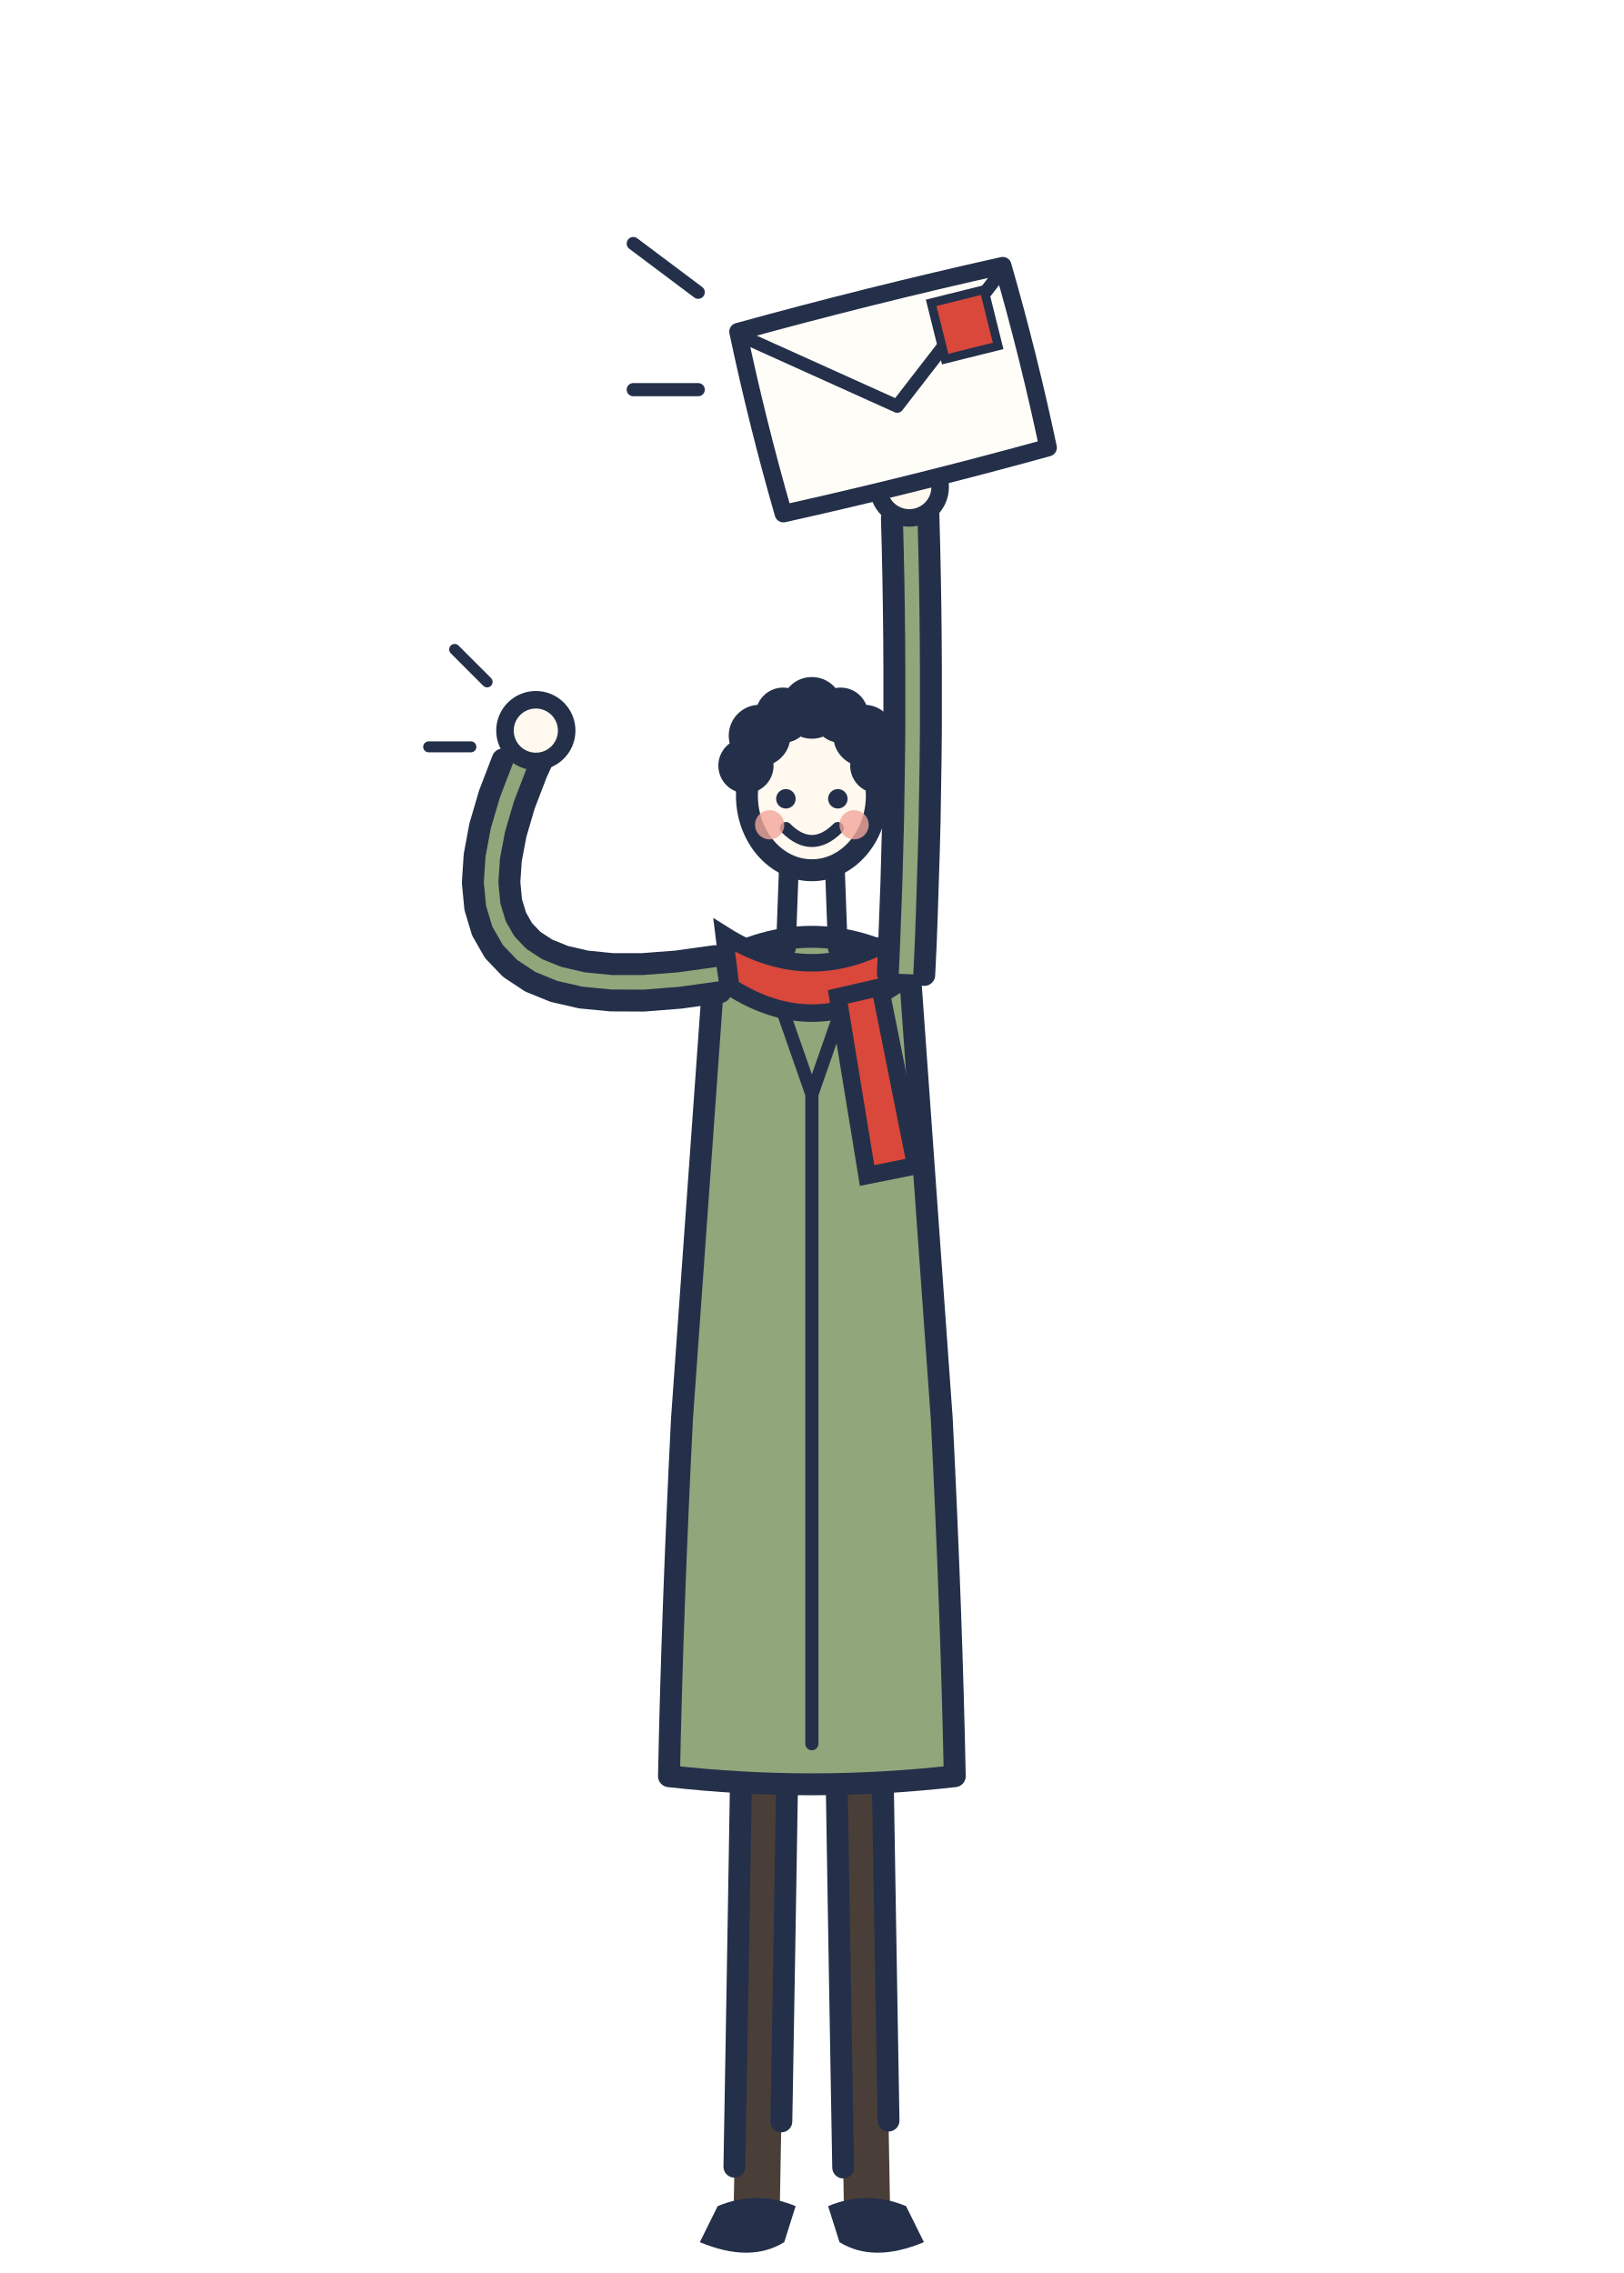
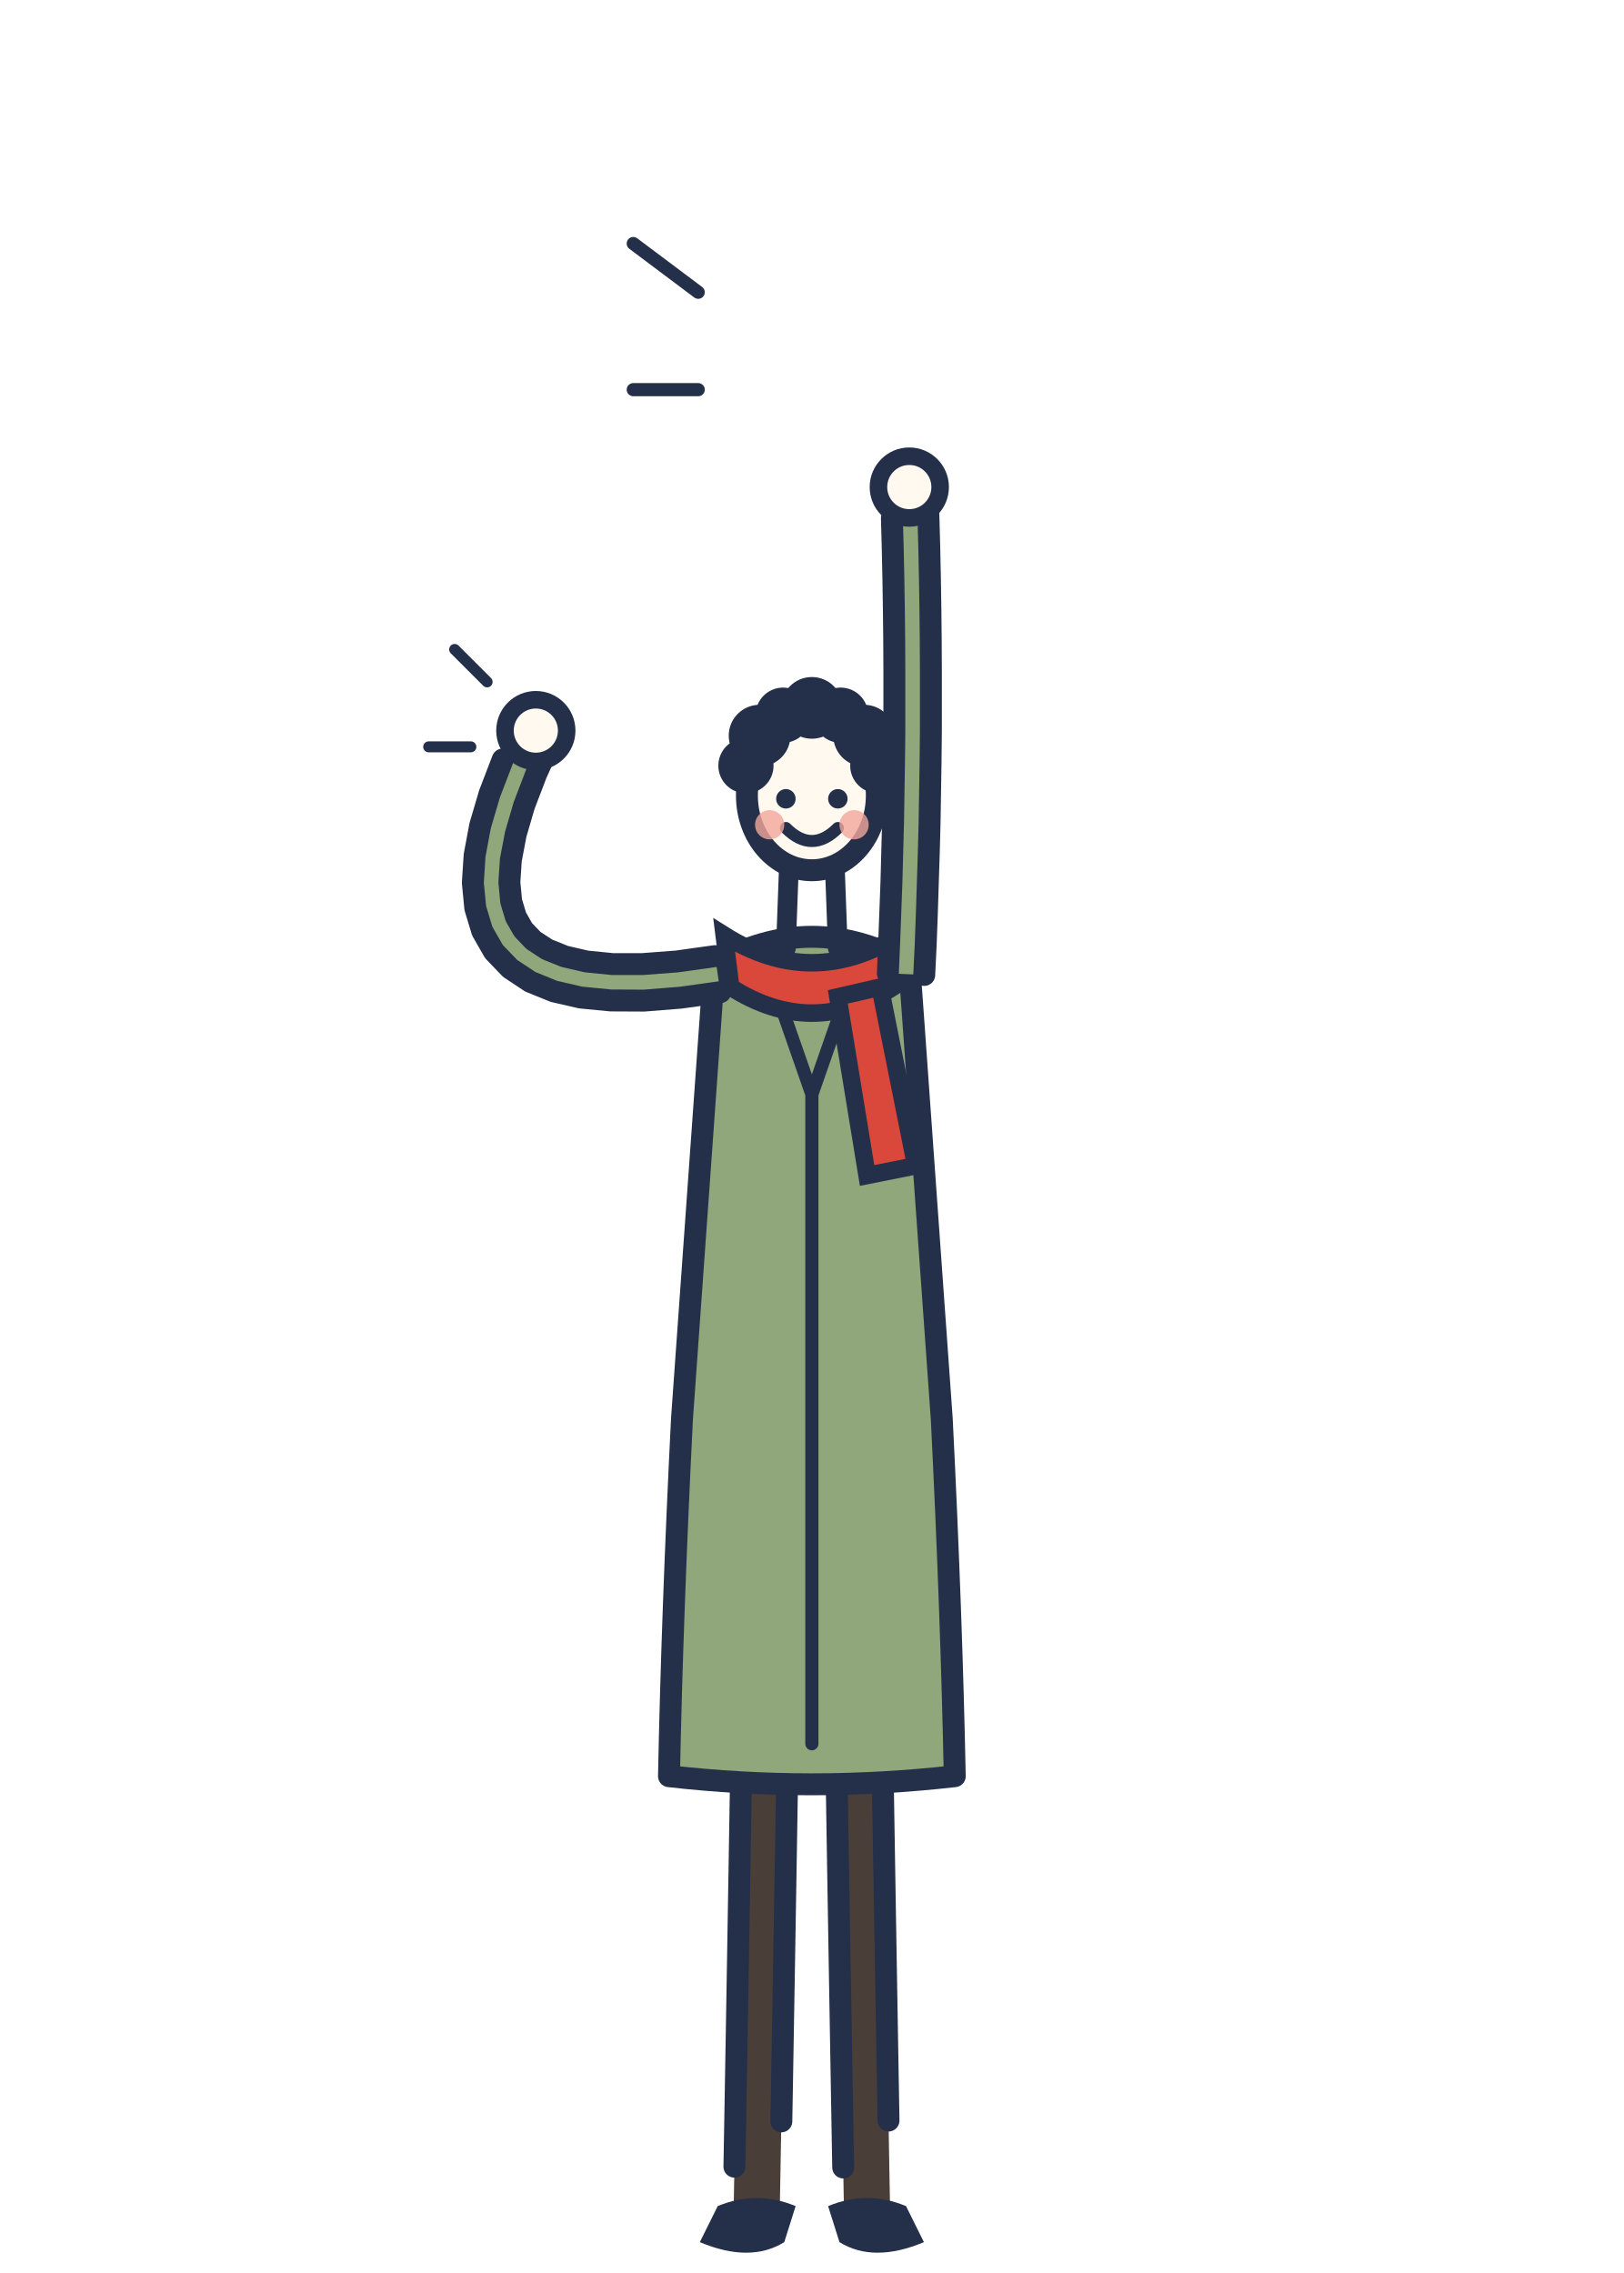
<svg xmlns="http://www.w3.org/2000/svg" width="80" height="112" viewBox="0 0 80 112">
  <g>
    <g transform="translate(40 112) scale(0.80 0.80) translate(-40 -121)">
      <g>
        <path fill="#4A3F38" d="M35.98 68.38L35.93 71.68L35.88 74.95L35.83 78.19L35.78 81.39L35.73 84.56L35.68 87.70L35.63 90.80L35.58 93.87L35.53 96.91L35.48 99.91L35.43 102.89L35.38 105.83L35.33 108.73L35.28 111.61L35.23 114.45L35.18 117.25L38.02 117.31L38.07 114.50L38.12 111.66L38.17 108.78L38.22 105.87L38.27 102.93L38.32 99.96L38.37 96.96L38.42 93.92L38.47 90.85L38.52 87.74L38.57 84.60L38.62 81.43L38.67 78.23L38.72 74.99L38.77 71.72L38.82 68.42Z" />
        <path fill="none" stroke="#24304A" stroke-width="1.35" stroke-linecap="round" stroke-linejoin="round" d="M35.98 68.38L35.93 71.68L35.88 74.95L35.83 78.19L35.78 81.39L35.73 84.56L35.68 87.70L35.63 90.80L35.58 93.87L35.53 96.91L35.48 99.91L35.43 102.89L35.38 105.83L35.33 108.73L35.28 111.61L35.23 114.45" />
        <path fill="none" stroke="#24304A" stroke-width="1.35" stroke-linecap="round" stroke-linejoin="round" d="M38.82 68.42L38.77 71.72L38.72 74.99L38.67 78.23L38.62 81.43L38.57 84.60L38.52 87.74L38.47 90.85L38.42 93.92L38.37 96.96L38.32 99.96L38.27 102.93L38.22 105.87L38.17 108.78L38.12 111.66" />
      </g>
      <path d="M34.20 116.88 Q36.60 115.88 39.00 116.88 L38.30 119.10 Q36.20 120.40 33.10 119.10Z" fill="#24304A" />
      <g>
        <path fill="#4A3F38" d="M41.18 68.42L41.23 71.72L41.28 74.99L41.33 78.23L41.38 81.43L41.43 84.60L41.48 87.74L41.53 90.85L41.58 93.92L41.63 96.96L41.68 99.96L41.73 102.93L41.78 105.87L41.83 108.78L41.88 111.66L41.93 114.50L41.98 117.31L44.82 117.25L44.77 114.45L44.72 111.61L44.67 108.73L44.62 105.83L44.57 102.89L44.52 99.91L44.47 96.91L44.42 93.87L44.37 90.80L44.32 87.70L44.27 84.56L44.22 81.39L44.17 78.19L44.12 74.95L44.07 71.68L44.02 68.38Z" />
        <path fill="none" stroke="#24304A" stroke-width="1.35" stroke-linecap="round" stroke-linejoin="round" d="M41.18 68.42L41.23 71.72L41.28 74.99L41.33 78.23L41.38 81.43L41.43 84.60L41.48 87.74L41.53 90.85L41.58 93.92L41.63 96.96L41.68 99.96L41.73 102.93L41.78 105.87L41.83 108.78L41.88 111.66L41.93 114.50" />
        <path fill="none" stroke="#24304A" stroke-width="1.35" stroke-linecap="round" stroke-linejoin="round" d="M44.02 68.38L44.07 71.68L44.12 74.95L44.17 78.19L44.22 81.39L44.27 84.56L44.32 87.70L44.37 90.80L44.42 93.87L44.47 96.91L44.52 99.91L44.57 102.89L44.62 105.83L44.67 108.73L44.72 111.61" />
      </g>
      <path d="M41.00 116.88 Q43.40 115.88 45.80 116.88 L46.90 119.10 Q43.80 120.40 41.70 119.10Z" fill="#24304A" />
      <path d="M34.00 40.40 Q40.00 37.00 46.00 40.40 L48.00 68.40 Q48.60 80.40 48.80 90.40 Q40.00 91.40 31.20 90.40 Q31.40 80.40 32.00 68.40Z" fill="#8FA77A" stroke="#24304A" stroke-width="1.35" stroke-linejoin="round" />
      <path d="M37.00 39.80 L40.00 48.40 L43.00 39.80 M40.00 48.40 L40.00 88.40" fill="none" stroke="#24304A" stroke-width="0.81" stroke-linecap="round" stroke-linejoin="round" />
      <path d="M38.60 34.00 L38.40 39.40 M41.40 34.00 L41.60 39.40" fill="none" stroke="#24304A" stroke-width="1.215" stroke-linecap="round" stroke-linejoin="round" />
      <path d="M34.60 38.60 Q40.00 42.00 45.40 38.60 L45.00 41.80 Q40.00 45.00 35.00 41.80Z" fill="#D9483B" stroke="#24304A" stroke-width="1.08" />
      <path d="M41.60 42.40 L43.40 53.40 L46.40 52.80 L44.20 41.80Z" fill="#D9483B" stroke="#24304A" stroke-width="1.08" />
      <ellipse cx="40.00" cy="30.00" rx="4" ry="4.6" fill="#FFF9EF" stroke="#24304A" stroke-width="1.35" />
      <circle cx="38.40" cy="30.20" r="0.6" fill="#24304A" />
      <circle cx="41.60" cy="30.20" r="0.6" fill="#24304A" />
      <path d="M38.40 32.00 Q40.00 33.60 41.60 32.00" fill="none" stroke="#24304A" stroke-width="0.743" stroke-linecap="round" stroke-linejoin="round" />
      <circle cx="37.40" cy="31.80" r="0.9" fill="#F2A69A" opacity="0.8" />
      <circle cx="42.60" cy="31.80" r="0.9" fill="#F2A69A" opacity="0.8" />
      <path d="M34.24 28.16 a1.70 1.70 0 1 0 3.40 0 a1.70 1.70 0 1 0 -3.40 0Z" fill="#24304A" />
      <path d="M34.88 26.31 a1.90 1.90 0 1 0 3.80 0 a1.90 1.90 0 1 0 -3.80 0Z" fill="#24304A" />
      <path d="M36.53 25.05 a1.70 1.70 0 1 0 3.40 0 a1.70 1.70 0 1 0 -3.40 0Z" fill="#24304A" />
      <path d="M38.10 24.60 a1.90 1.90 0 1 0 3.80 0 a1.90 1.90 0 1 0 -3.80 0Z" fill="#24304A" />
      <path d="M40.07 25.05 a1.70 1.70 0 1 0 3.40 0 a1.70 1.70 0 1 0 -3.40 0Z" fill="#24304A" />
      <path d="M41.32 26.31 a1.90 1.90 0 1 0 3.80 0 a1.90 1.90 0 1 0 -3.80 0Z" fill="#24304A" />
      <path d="M42.36 28.16 a1.70 1.70 0 1 0 3.40 0 a1.70 1.70 0 1 0 -3.40 0Z" fill="#24304A" />
      <g>
        <path fill="#8FA77A" d="M46.92 41.05L47.01 39.17L47.08 37.29L47.14 35.41L47.20 33.53L47.25 31.65L47.28 29.77L47.31 27.89L47.33 26.01L47.33 24.13L47.33 22.25L47.32 20.37L47.30 18.49L47.27 16.61L47.23 14.73L47.18 12.84L47.12 10.97L44.88 11.03L44.93 12.91L44.98 14.78L45.02 16.65L45.05 18.52L45.07 20.39L45.08 22.26L45.08 24.13L45.08 26.00L45.06 27.87L45.03 29.74L45.00 31.61L44.95 33.47L44.90 35.34L44.83 37.21L44.76 39.08L44.68 40.95Z" />
        <path fill="none" stroke="#24304A" stroke-width="1.35" stroke-linecap="round" stroke-linejoin="round" d="M46.92 41.05L47.01 39.17L47.08 37.29L47.14 35.41L47.20 33.53L47.25 31.65L47.28 29.77L47.31 27.89L47.33 26.01L47.33 24.13L47.33 22.25L47.32 20.37L47.30 18.49L47.27 16.61L47.23 14.73L47.18 12.84L47.12 10.97" />
        <path fill="none" stroke="#24304A" stroke-width="1.35" stroke-linecap="round" stroke-linejoin="round" d="M44.68 40.95L44.76 39.08L44.83 37.21L44.90 35.34L44.95 33.47L45.00 31.61L45.03 29.74L45.06 27.87L45.08 26.00L45.08 24.13L45.08 22.26L45.07 20.39L45.05 18.52L45.02 16.65L44.98 14.78L44.93 12.91" />
      </g>
      <circle cx="46.00" cy="11.00" r="1.9" fill="#FFF9EF" stroke="#24304A" stroke-width="1.08" />
      <g>
        <path fill="#8FA77A" d="M34.04 39.89L31.67 40.22L29.57 40.38L27.72 40.38L26.12 40.22L24.78 39.91L23.69 39.47L22.85 38.92L22.22 38.26L21.77 37.47L21.48 36.51L21.37 35.34L21.46 33.97L21.76 32.39L22.28 30.61L23.03 28.65L24.02 26.47L21.98 25.53L20.96 27.78L20.15 29.89L19.57 31.86L19.23 33.68L19.12 35.37L19.27 36.93L19.70 38.35L20.42 39.61L21.42 40.65L22.66 41.47L24.11 42.06L25.76 42.44L27.61 42.62L29.66 42.63L31.92 42.45L34.36 42.11Z" />
        <path fill="none" stroke="#24304A" stroke-width="1.35" stroke-linecap="round" stroke-linejoin="round" d="M34.04 39.89L31.67 40.22L29.57 40.38L27.72 40.38L26.12 40.22L24.78 39.91L23.69 39.47L22.85 38.92L22.22 38.26L21.77 37.47L21.48 36.51L21.37 35.34L21.46 33.97L21.76 32.39L22.28 30.61L23.03 28.65L24.02 26.47" />
        <path fill="none" stroke="#24304A" stroke-width="1.35" stroke-linecap="round" stroke-linejoin="round" d="M34.36 42.11L31.92 42.45L29.66 42.63L27.61 42.62L25.76 42.44L24.11 42.06L22.66 41.47L21.42 40.65L20.42 39.61L19.70 38.35L19.27 36.93L19.12 35.37L19.23 33.68L19.57 31.86L20.15 29.89L20.96 27.78" />
      </g>
      <circle cx="23.00" cy="26.00" r="1.9" fill="#FFF9EF" stroke="#24304A" stroke-width="1.08" />
-       <g transform="translate(45.00 5.00) rotate(-14.00) scale(1.05)">
-         <path d="M-8.00 -5.50 Q0.00 -5.70 8.00 -5.50 Q8.20 0.00 8.00 5.50 Q0.00 5.70 -8.00 5.50 Q-8.20 0.00 -8.00 -5.50Z" fill="#FFFDF7" stroke="#24304A" stroke-width="1.029" stroke-linejoin="round" stroke-linecap="round" />
-         <path d="M-7.6 -5 L0 1 L7.6 -5" fill="none" stroke="#24304A" stroke-width="0.771" stroke-linecap="round" stroke-linejoin="round" />
-         <rect x="3.4" y="-4.4" width="3.2" height="3.4" fill="#D9483B" stroke="#24304A" stroke-width="0.514" />
-       </g>
      <path d="M33.00 -1.00 L29.00 -4.00" fill="none" stroke="#24304A" stroke-width="0.81" stroke-linecap="round" stroke-linejoin="round" />
      <path d="M33.00 5.00 L29.00 5.00" fill="none" stroke="#24304A" stroke-width="0.81" stroke-linecap="round" stroke-linejoin="round" />
      <path d="M20.00 23.00 l-2 -2 M19.00 27.00 l-2.6 0" fill="none" stroke="#24304A" stroke-width="0.675" stroke-linecap="round" stroke-linejoin="round" />
    </g>
  </g>
</svg>
